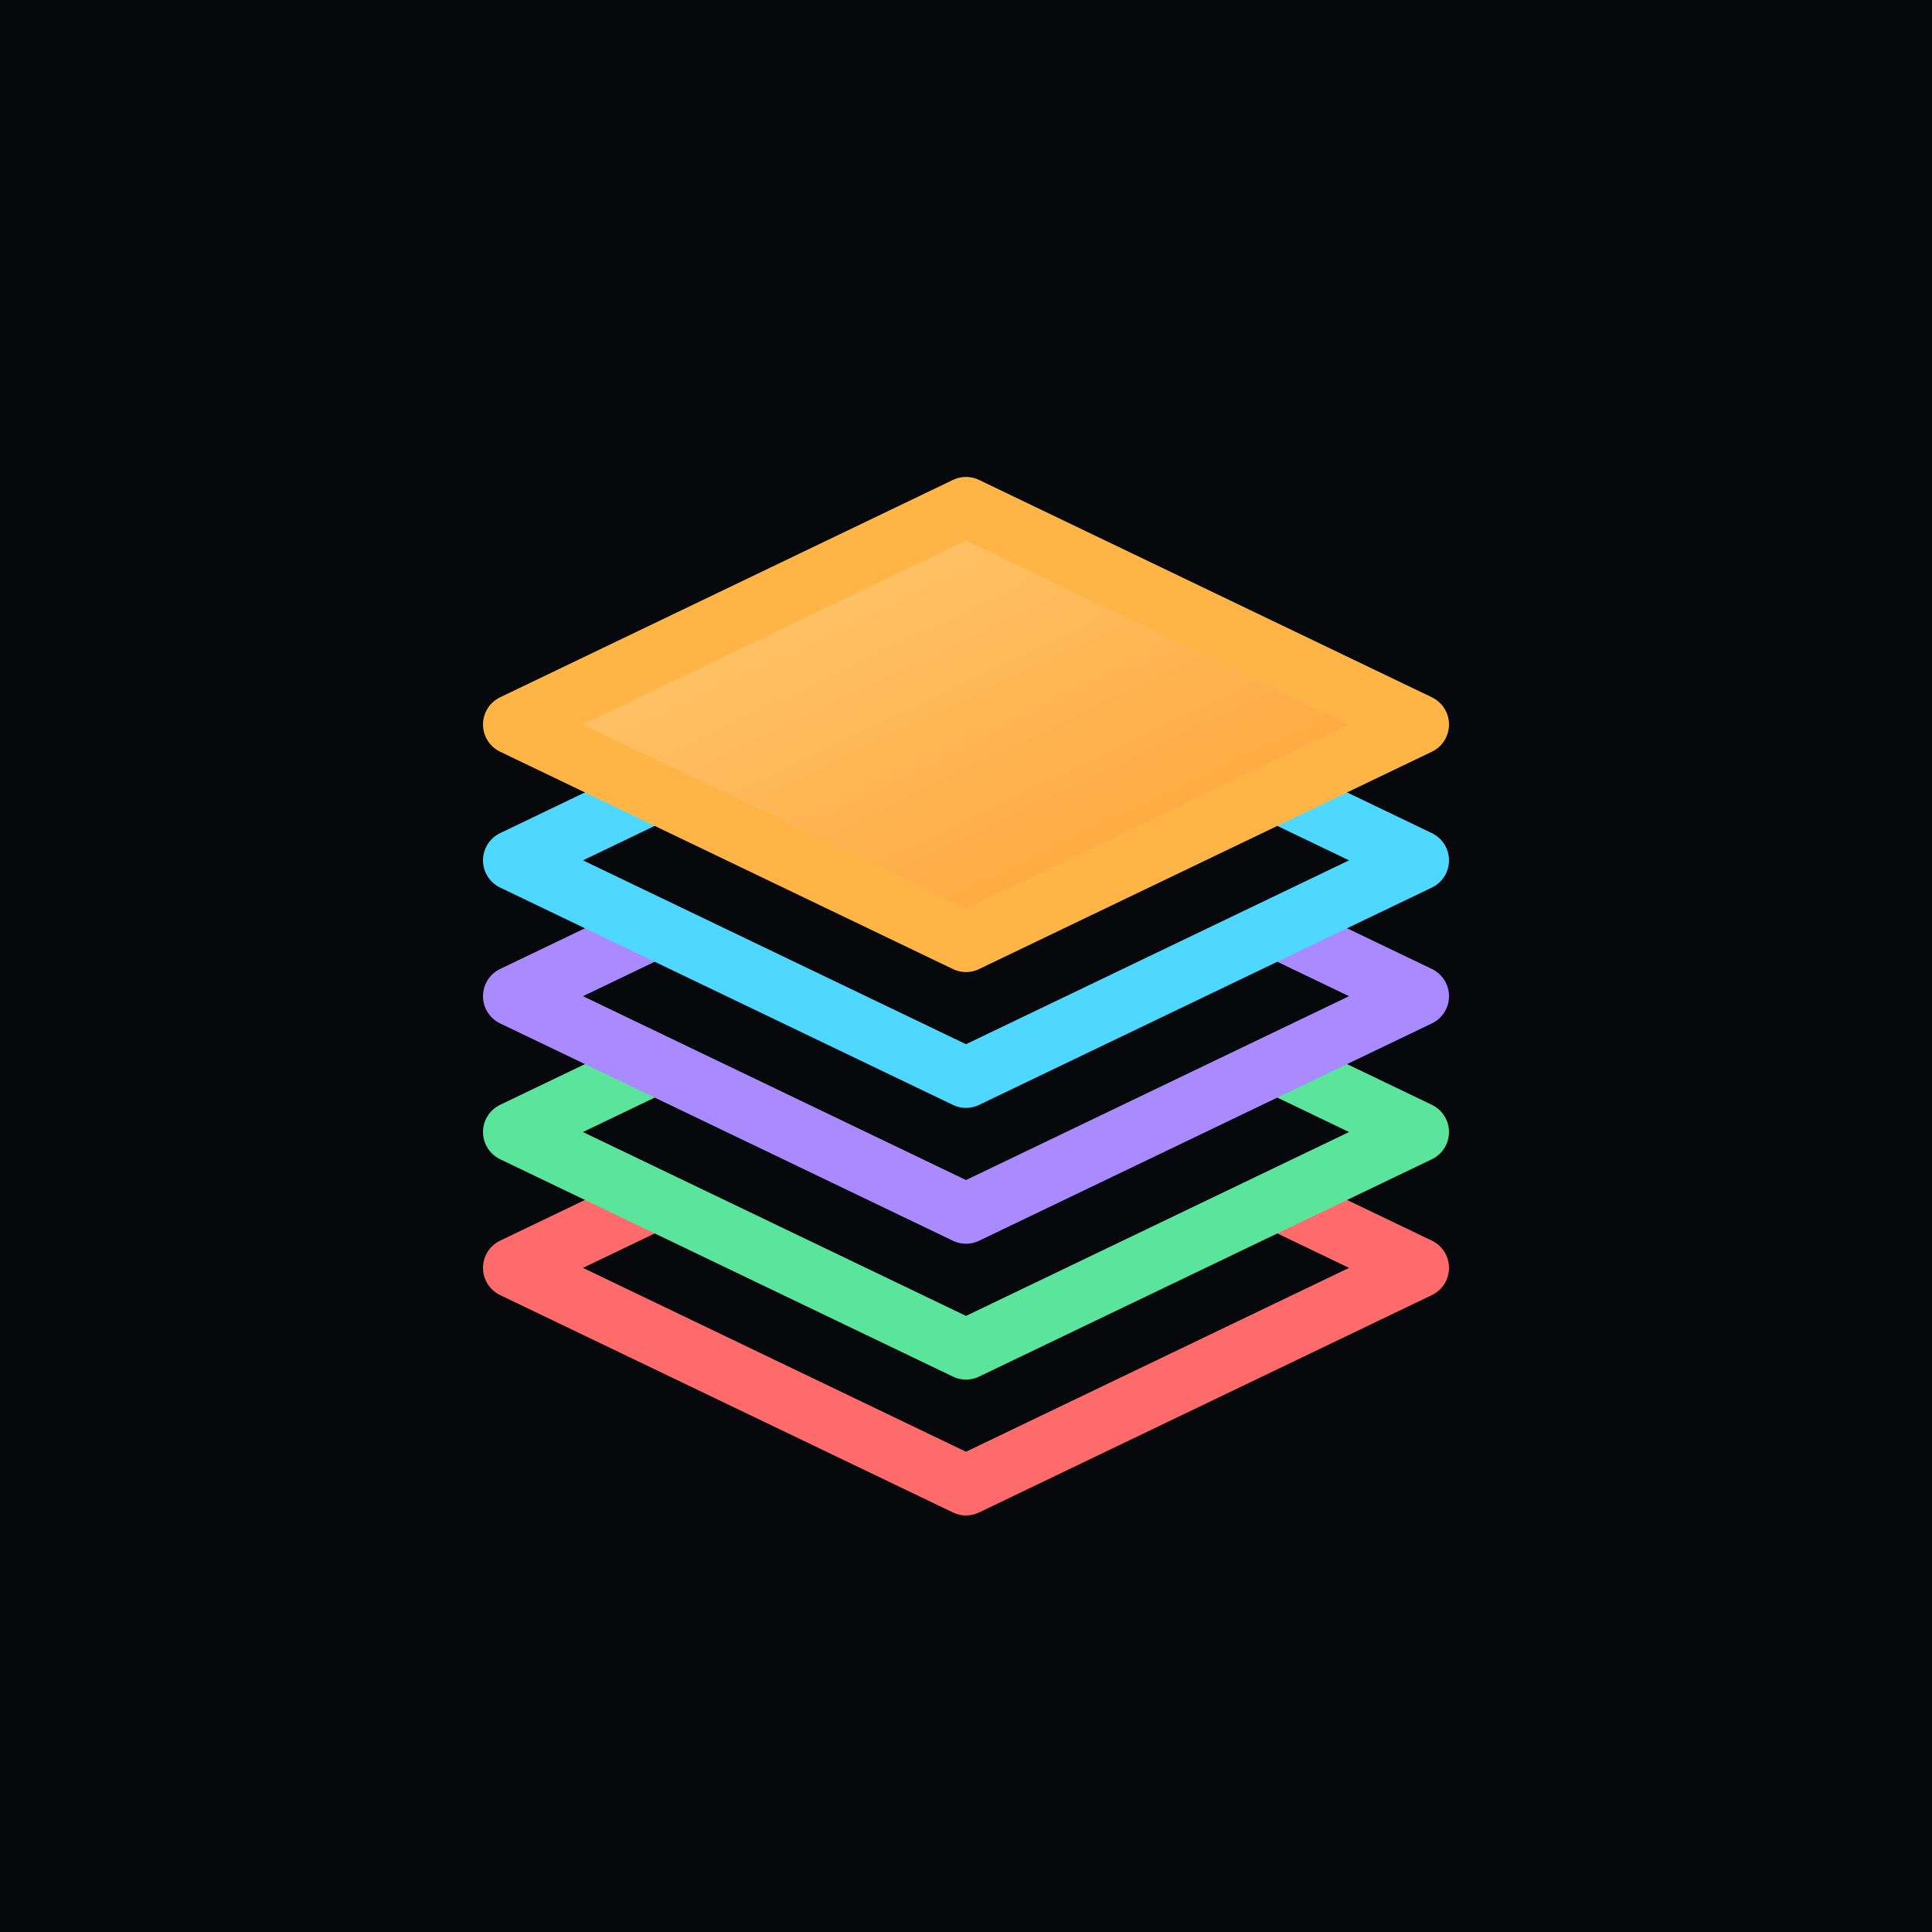
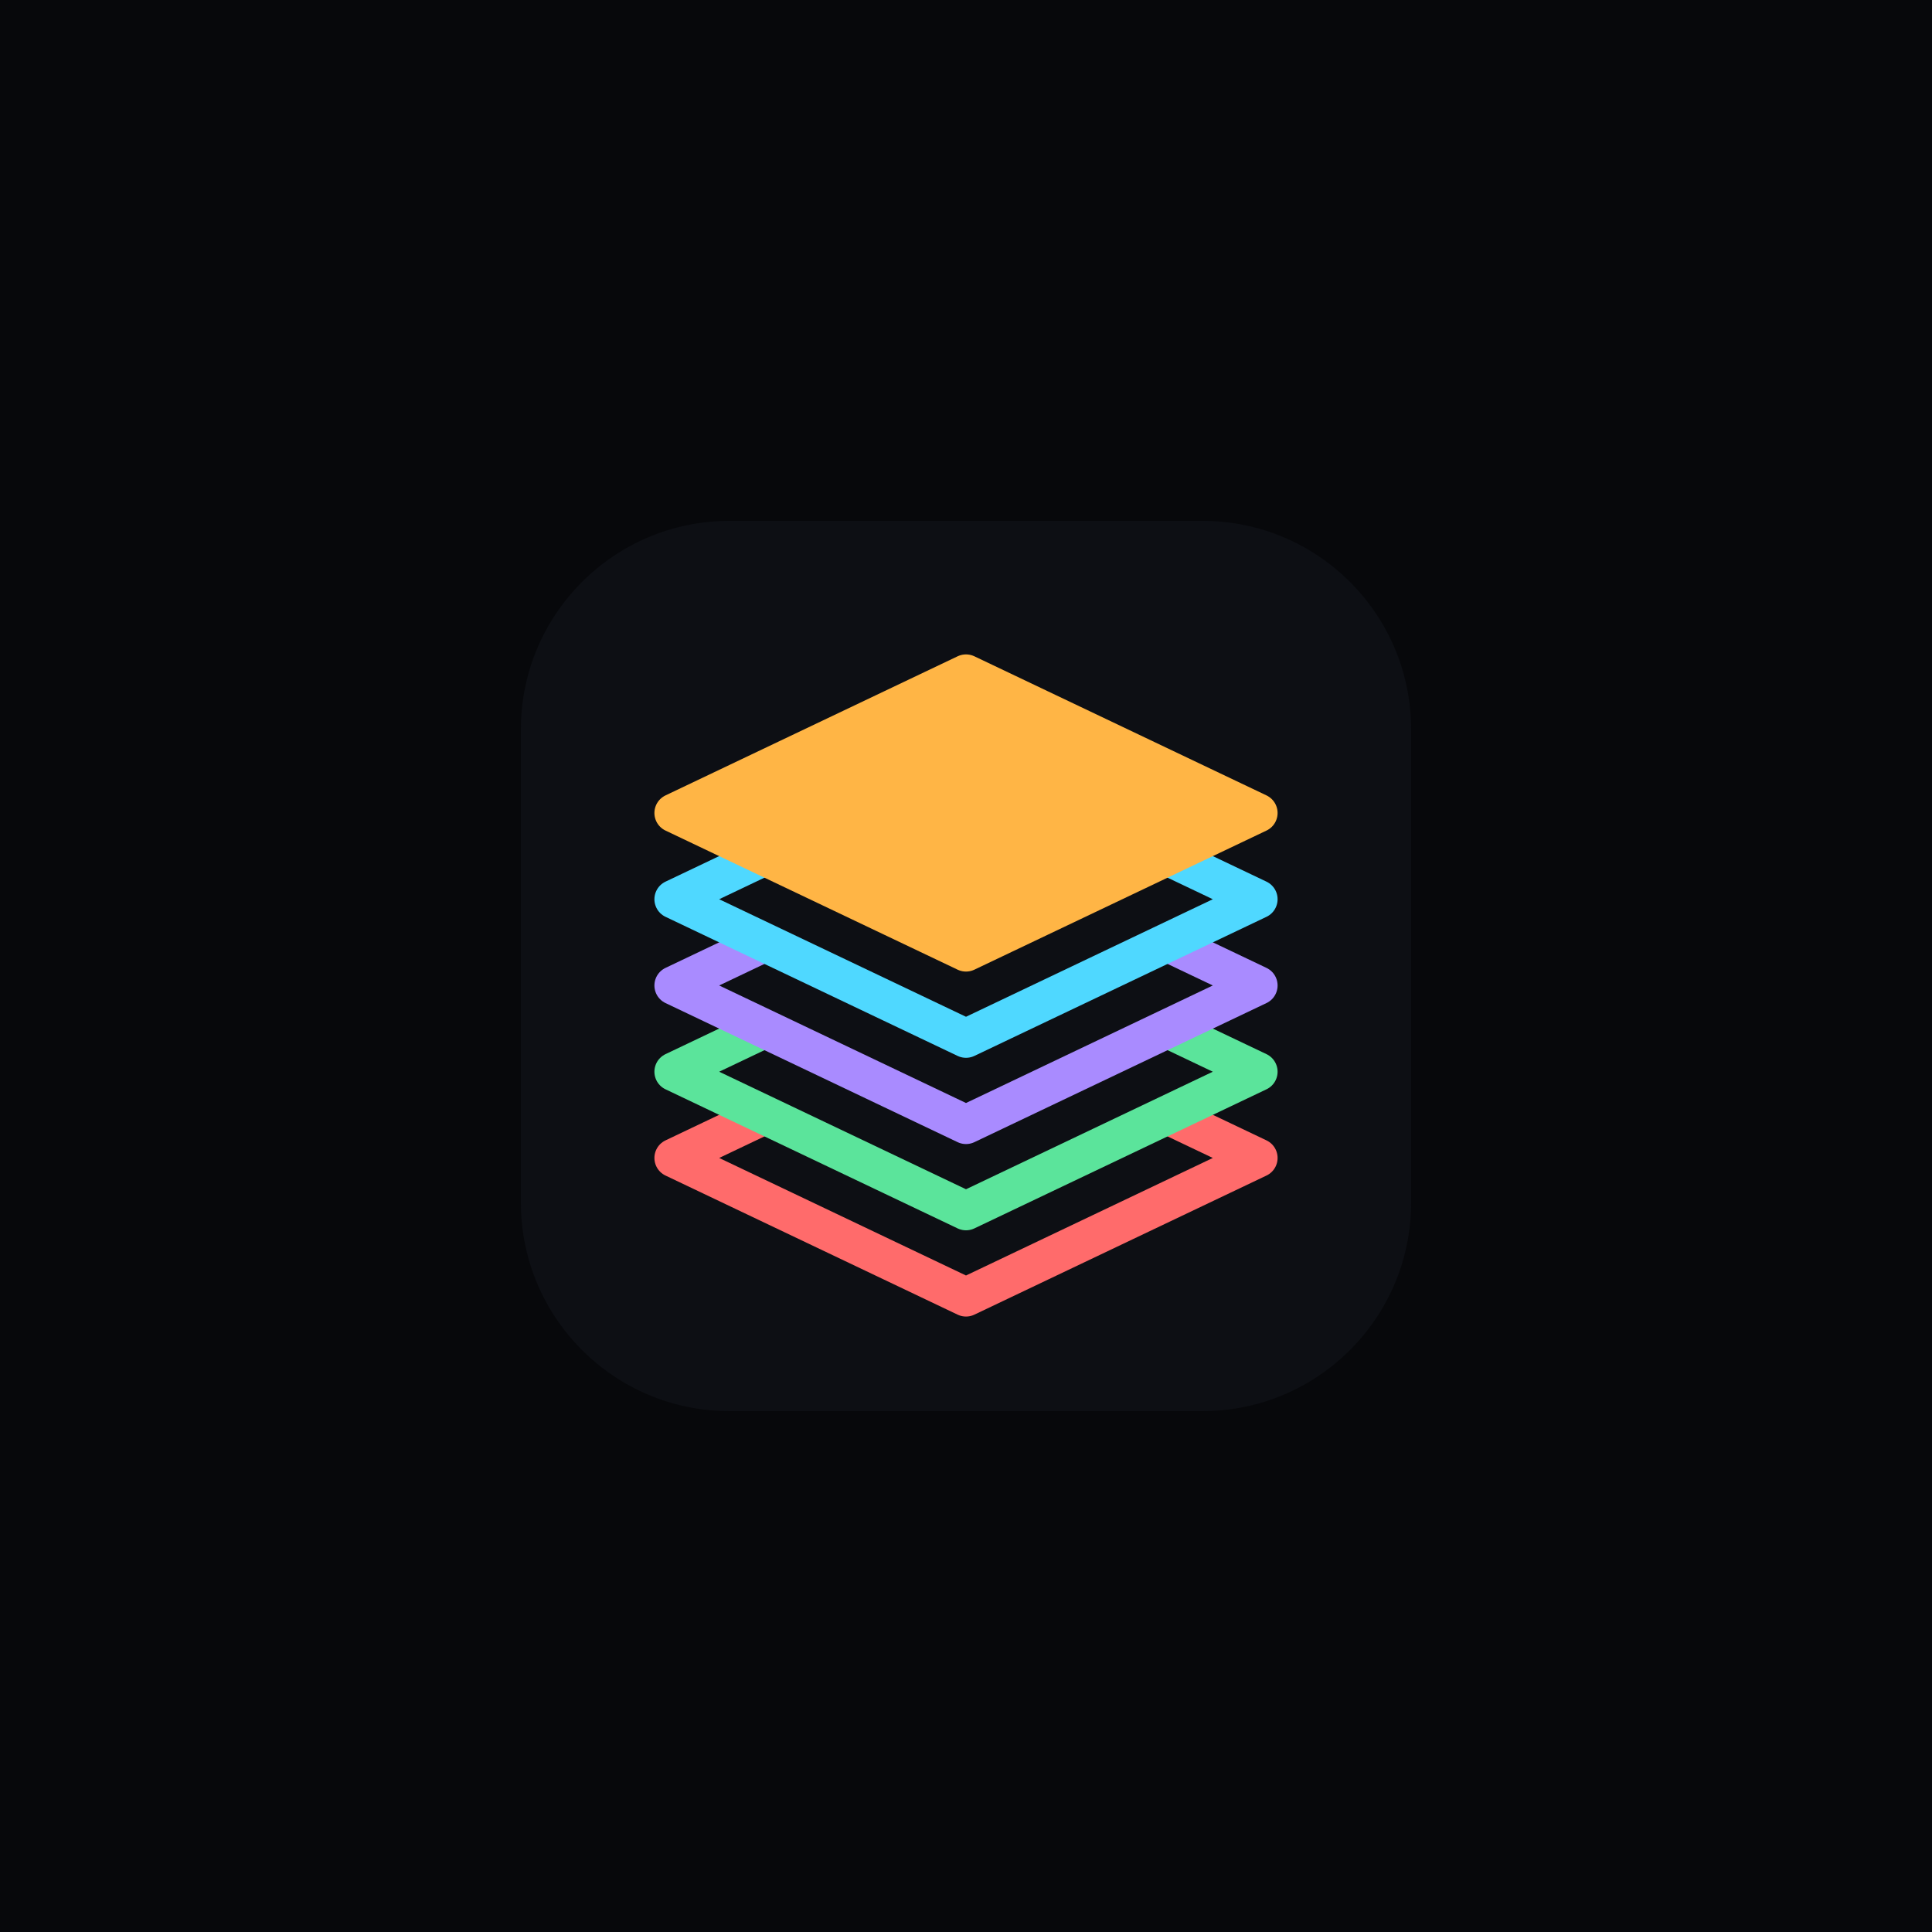
- <svg xmlns="http://www.w3.org/2000/svg" viewBox="0 0 64 64">
-   <defs>
-     <linearGradient id="t" x1="0" y1="0" x2="1" y2="1">
-       <stop offset="0" stop-color="#ffcf7a" />
-       <stop offset="1" stop-color="#ff9d2e" />
-     </linearGradient>
-   </defs>
-   <rect width="64" height="64" fill="#07080b" />
-   <polygon points="17,42.0 32,34.8 47,42.0 32,49.2" fill="#07080b" stroke="#ff6b6b" stroke-width="2" stroke-linejoin="round" />
-   <polygon points="17,37.5 32,30.3 47,37.5 32,44.7" fill="#07080b" stroke="#5be49b" stroke-width="2" stroke-linejoin="round" />
-   <polygon points="17,33.0 32,25.8 47,33.0 32,40.2" fill="#07080b" stroke="#a98bff" stroke-width="2" stroke-linejoin="round" />
-   <polygon points="17,28.5 32,21.3 47,28.5 32,35.7" fill="#07080b" stroke="#4fd8ff" stroke-width="2" stroke-linejoin="round" />
-   <polygon points="17,24.0 32,16.8 47,24.0 32,31.2" fill="url(#t)" stroke="#ffb545" stroke-width="2" stroke-linejoin="round" />
+ <svg xmlns="http://www.w3.org/2000/svg" viewBox="0 0 100 100">
+   <rect width="100" height="100" fill="#07080b" />
+   <g transform="translate(50 50) scale(.72) translate(-32 -32)">
+     <rect width="64" height="64" rx="15" fill="#0d0f14" />
+     <polygon points="11,45.8 32,35.8 53,45.8 32,55.8" fill="#0d0f14" stroke="#ff6b6b" stroke-width="2.8" stroke-linejoin="round" />
+     <polygon points="11,39.6 32,29.6 53,39.6 32,49.6" fill="#0d0f14" stroke="#5be49b" stroke-width="2.8" stroke-linejoin="round" />
+     <polygon points="11,33.4 32,23.4 53,33.4 32,43.4" fill="#0d0f14" stroke="#a98bff" stroke-width="2.8" stroke-linejoin="round" />
+     <polygon points="11,27.2 32,17.2 53,27.2 32,37.2" fill="#0d0f14" stroke="#4fd8ff" stroke-width="2.8" stroke-linejoin="round" />
+     <polygon points="11,21 32,11 53,21 32,31" fill="#ffb545" stroke="#ffb545" stroke-width="2.8" stroke-linejoin="round" />
+   </g>
</svg>
